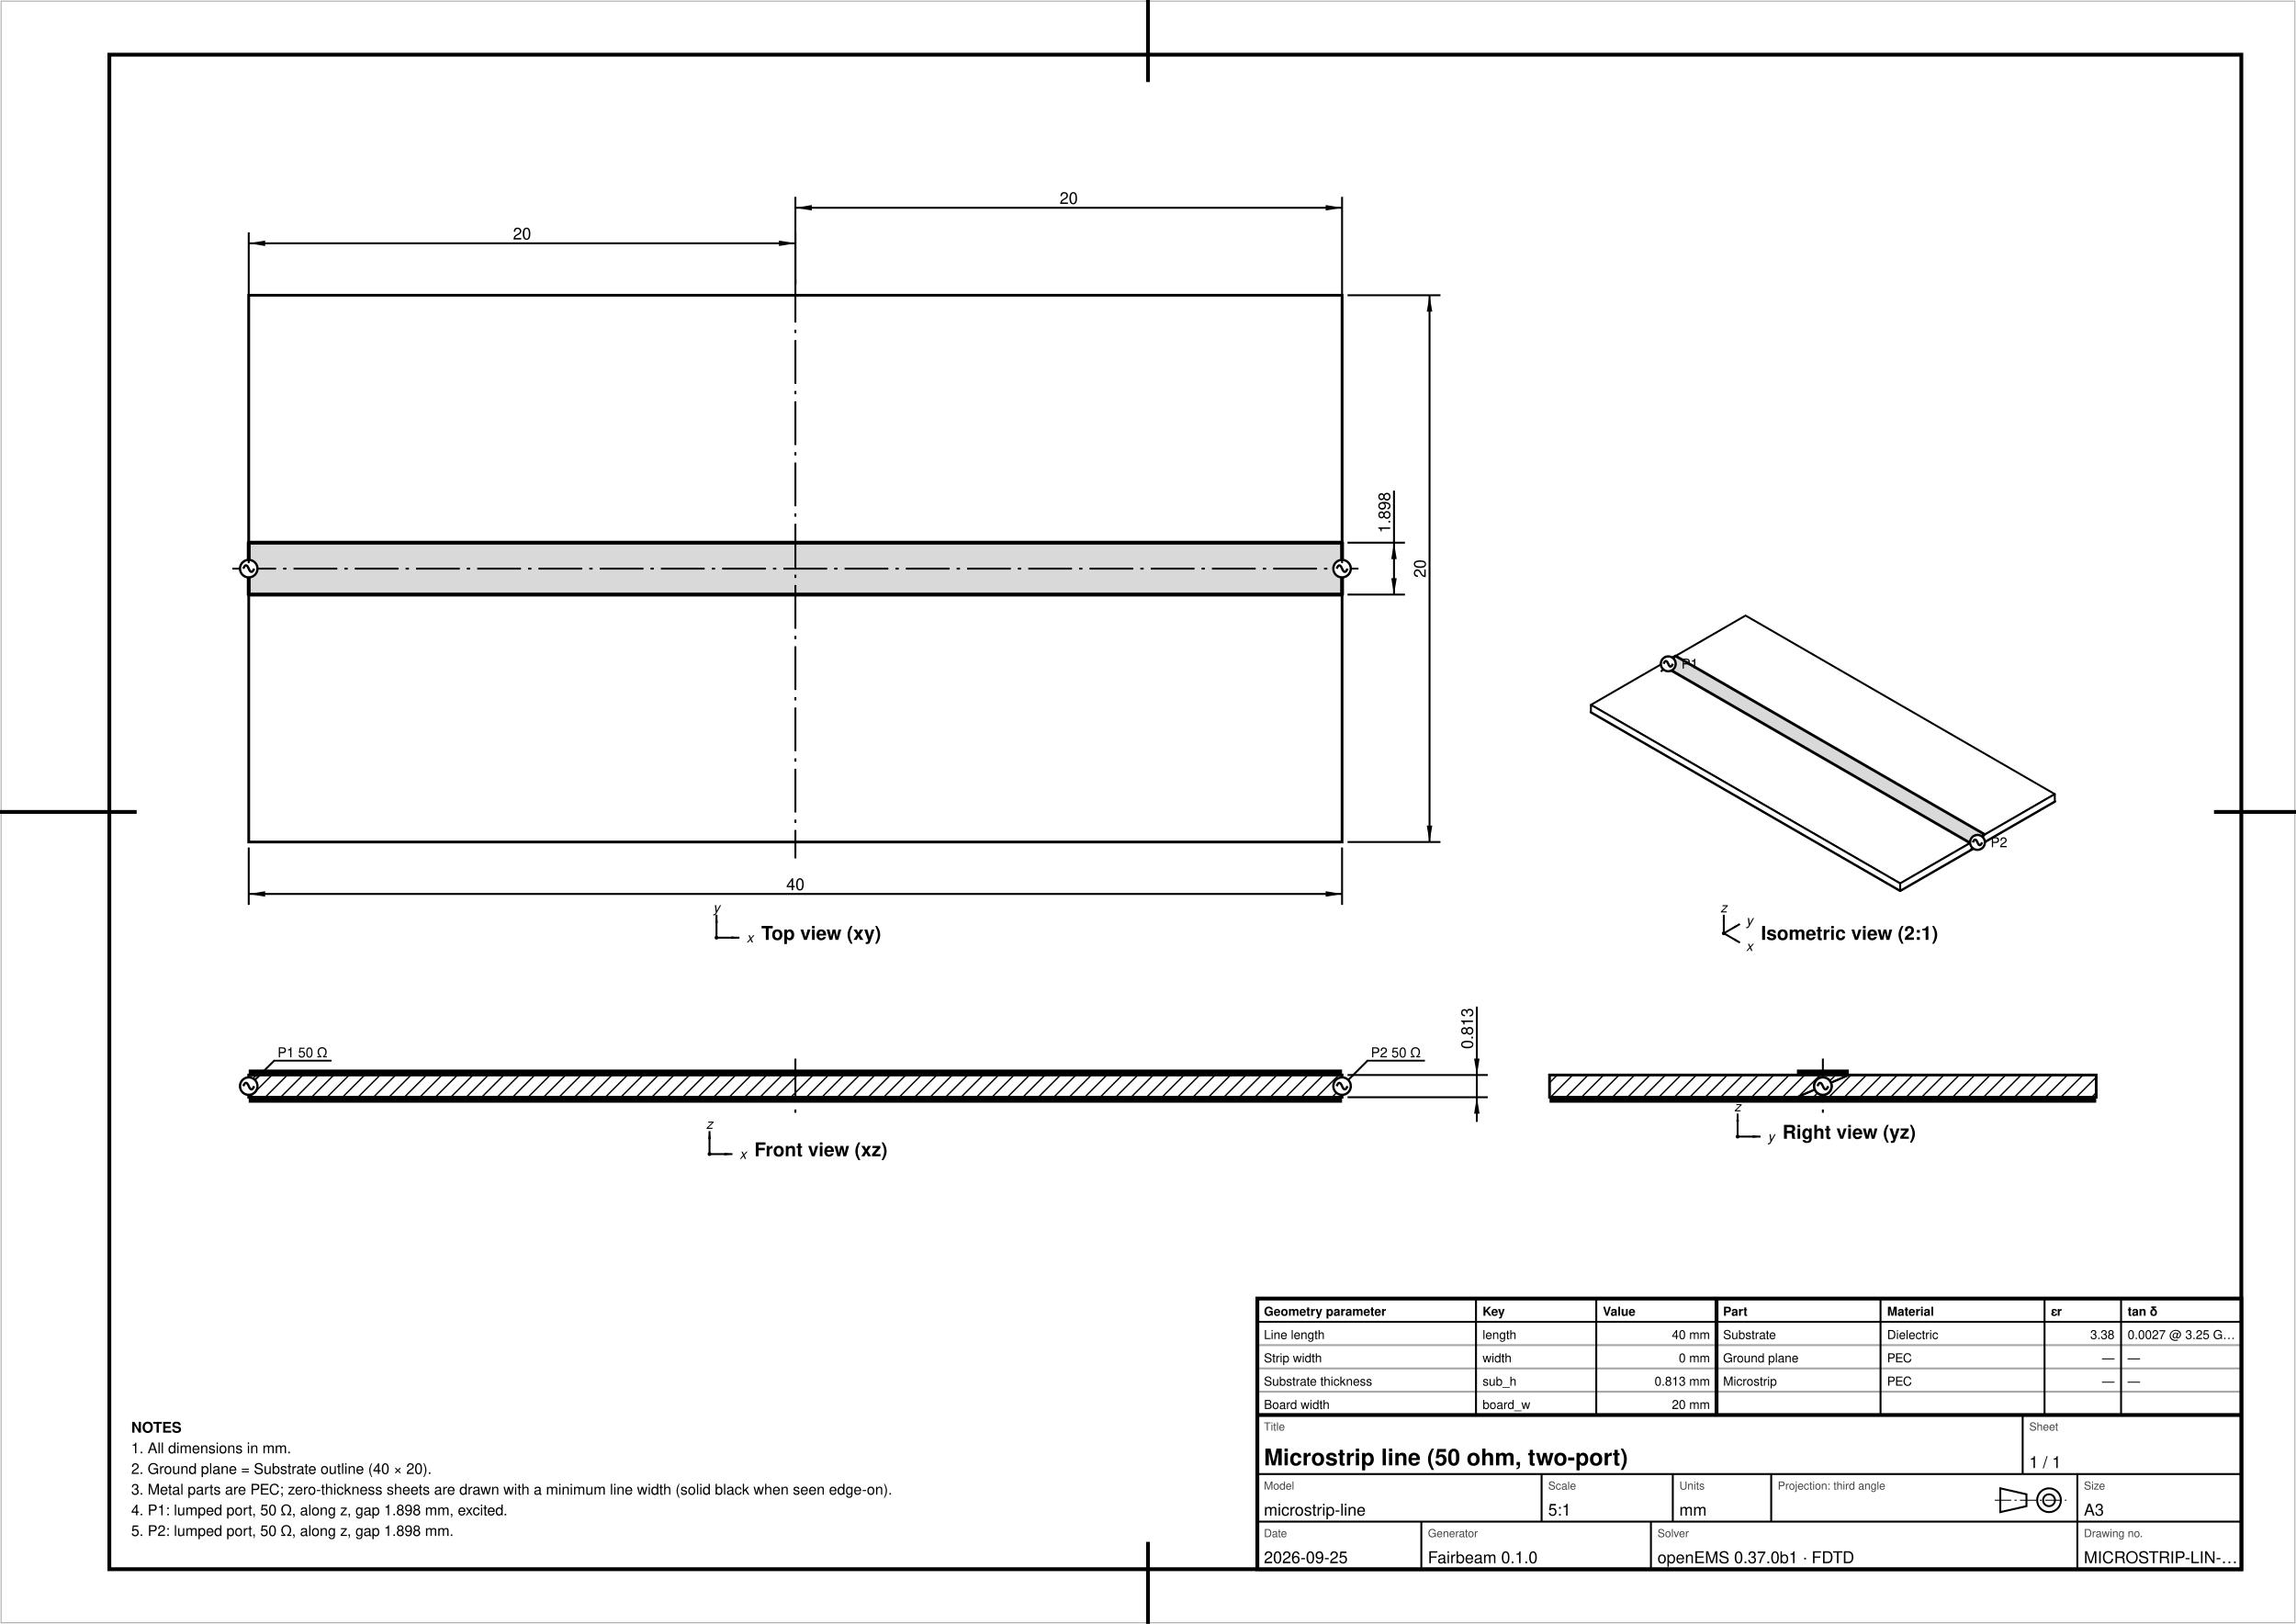
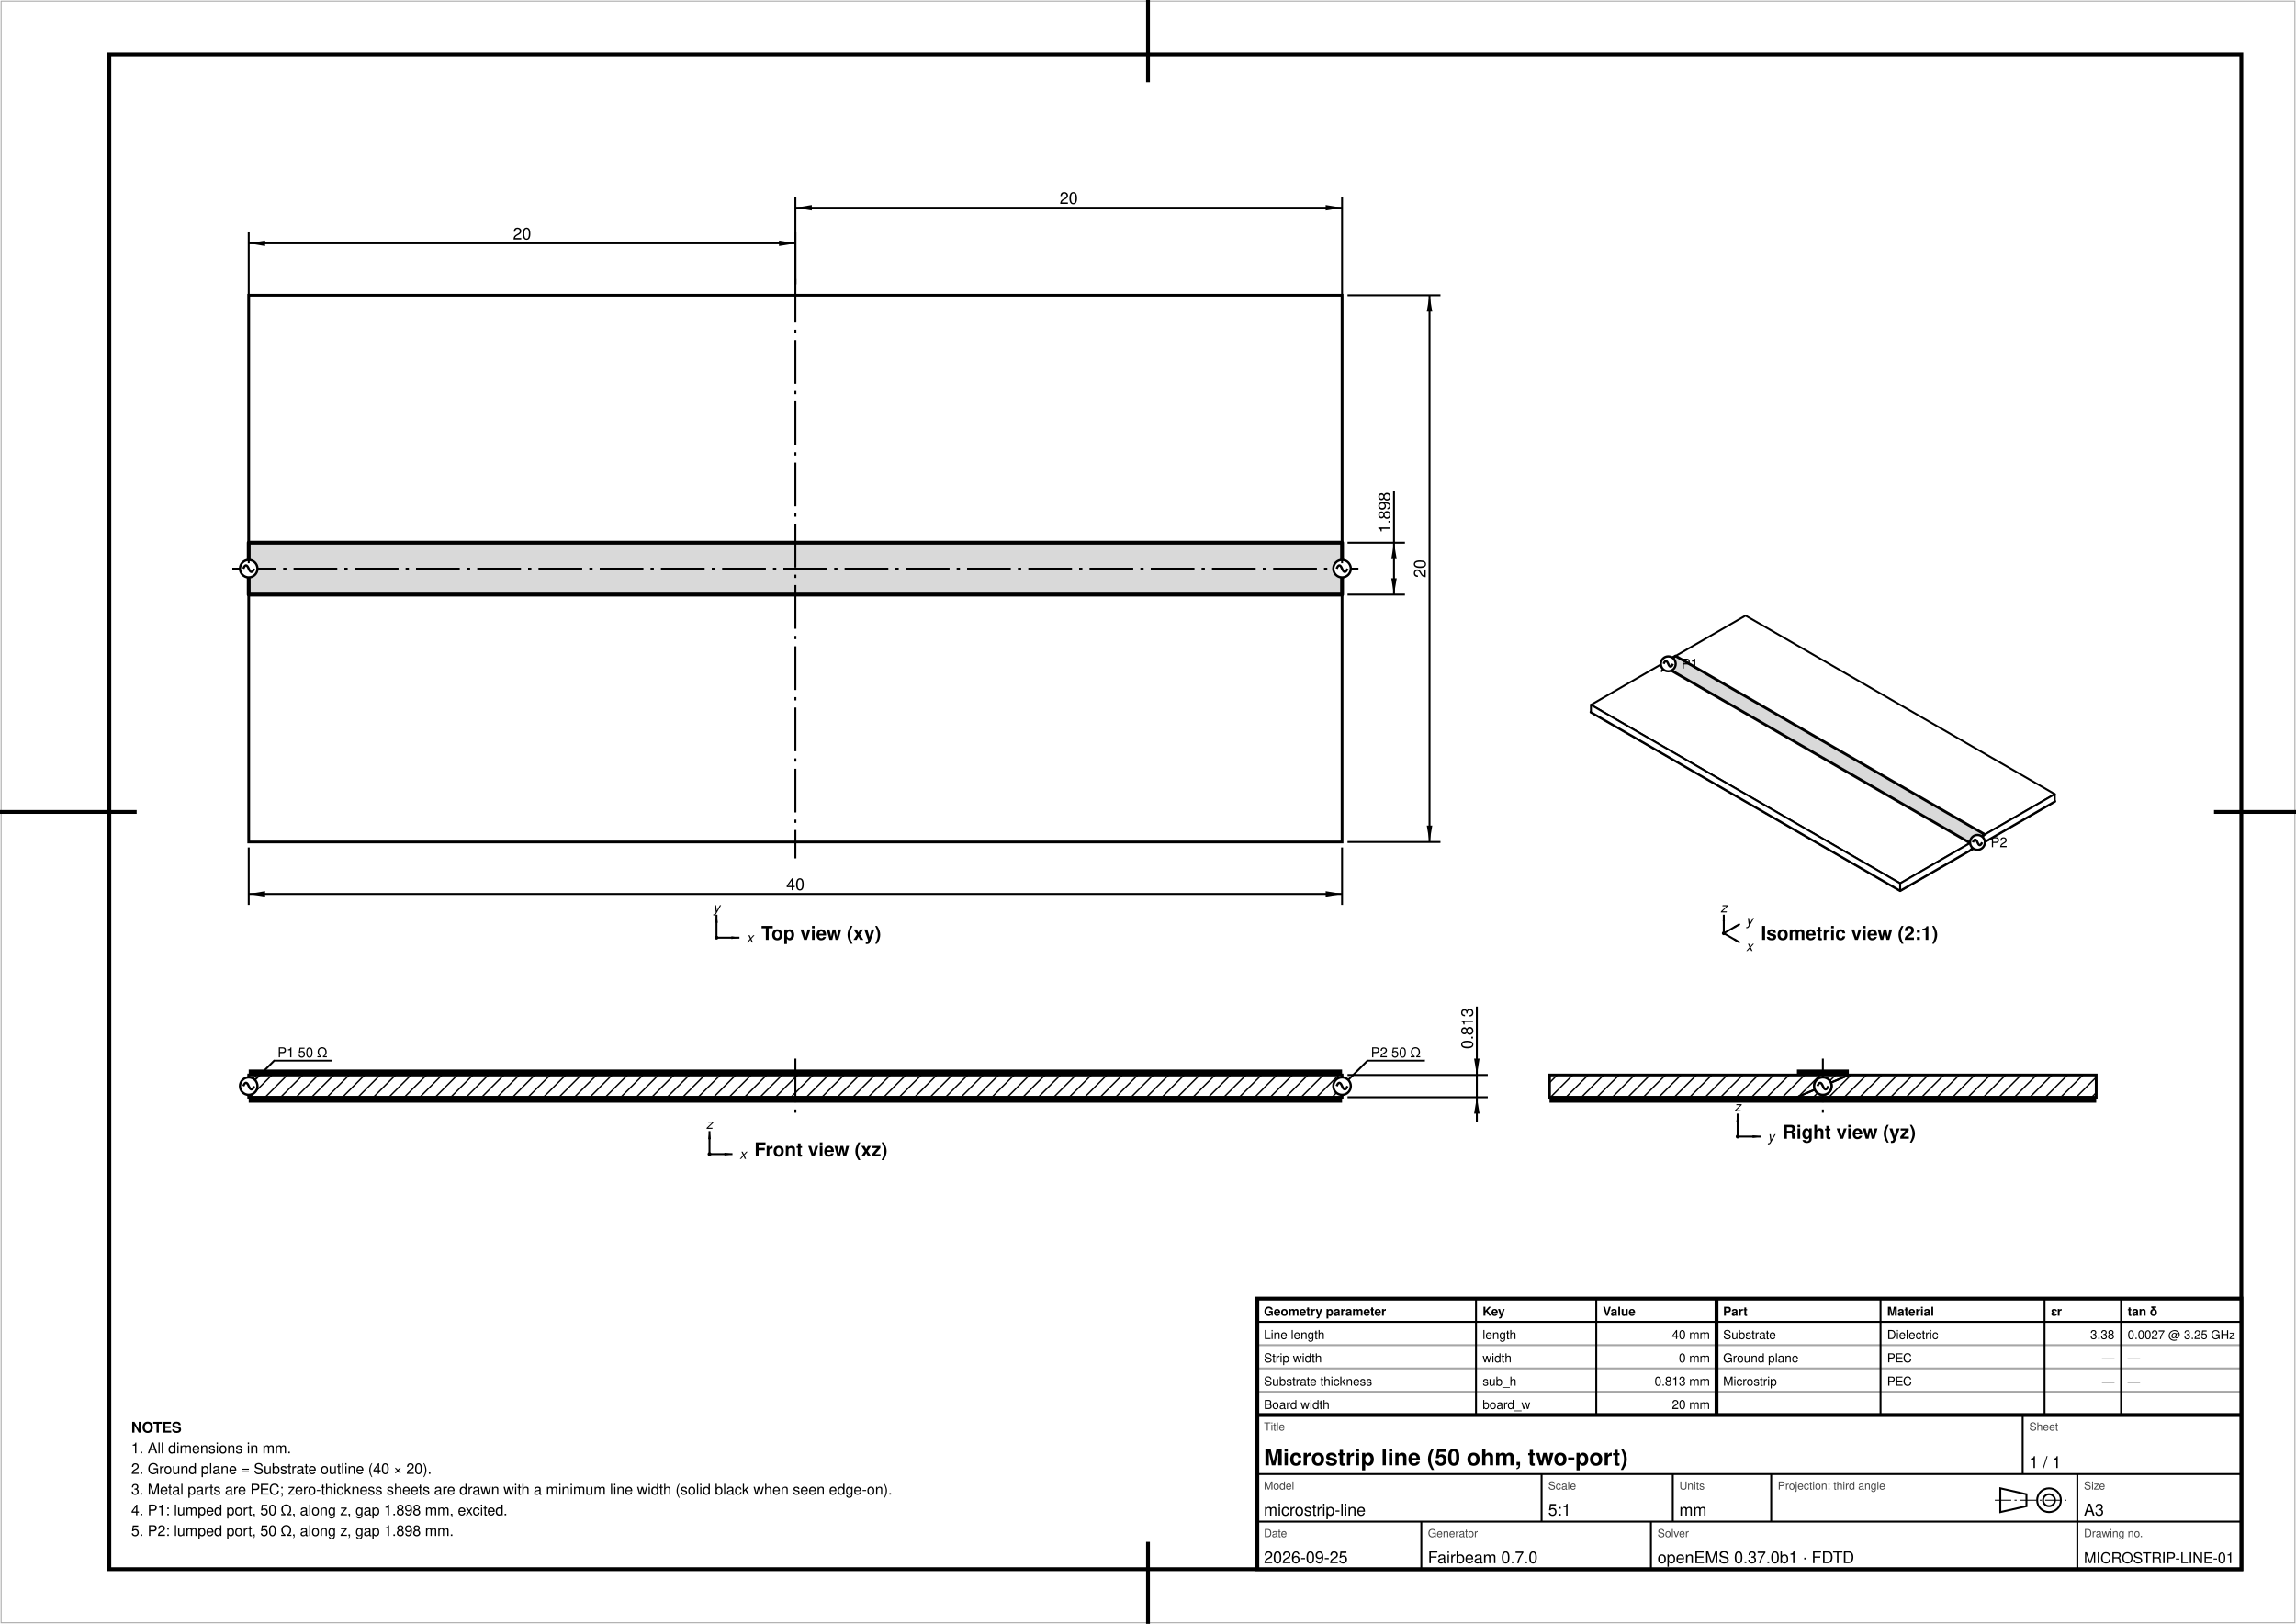
<svg xmlns="http://www.w3.org/2000/svg" version="1.1" width="420mm" height="297mm" viewBox="0 0 420 297" font-family="'IBM Plex Sans', Helvetica, Arial, sans-serif">
  <rect x="0" y="0" width="420" height="297" fill="#fff" stroke="none" />
  <g class="frame">
    <rect x="20" y="10" width="390" height="277" fill="none" stroke="#000" stroke-width="0.7" />
    <g stroke="#000" stroke-width="0.7">
      <line x1="210" y1="0" x2="210" y2="15" />
      <line x1="210" y1="282" x2="210" y2="297" />
      <line x1="0" y1="148.5" x2="25" y2="148.5" />
      <line x1="405" y1="148.5" x2="420" y2="148.5" />
    </g>
    <rect x="0.2" y="0.2" width="419.6" height="296.6" fill="none" stroke="#000" stroke-width="0.175" stroke-opacity="0.35" />
  </g>
  <g transform="translate(44.5 53)">
    <g class="view view-top">
      <g>
        <polygon points="1,101 201,101 201,1 1,1" fill="#fff" stroke="none" />
      </g>
      <g fill="none" stroke="#000" stroke-width="0.5">
        <polygon points="1,101 201,101 201,1 1,1" />
      </g>
      <g stroke-linejoin="round">
        <polygon points="1,55.745 201,55.745 201,46.255 1,46.255" fill="#d9d9d9" stroke="#000" stroke-width="0.7" />
      </g>
      <g stroke="#000" stroke-width="0.35" stroke-dasharray="8 1.3 0.6 1.3">
        <line x1="101" y1="-2" x2="101" y2="104" />
        <line x1="-2" y1="51" x2="204" y2="51" />
      </g>
      <g class="ports">
        <line x1="1" y1="55.745" x2="1" y2="46.255" stroke="#000" stroke-width="0.35" />
        <g>
          <circle cx="1" cy="51" r="1.6" fill="#fff" stroke="#000" stroke-width="0.42" />
          <path d="M0.008 51Q0.504 49.8 1 51T1.992 51" fill="none" stroke="#000" stroke-width="0.42" />
        </g>
        <line x1="201" y1="55.745" x2="201" y2="46.255" stroke="#000" stroke-width="0.35" />
        <g>
          <circle cx="201" cy="51" r="1.6" fill="#fff" stroke="#000" stroke-width="0.42" />
          <path d="M200.008 51Q200.504 49.8 201 51T201.992 51" fill="none" stroke="#000" stroke-width="0.42" />
        </g>
      </g>
      <g class="dimensions">
        <g stroke="#000" stroke-width="0.35" fill="none">
          <line x1="1" y1="50" x2="1" y2="-10.5" />
          <line x1="101" y1="-1" x2="101" y2="-10.5" />
          <line x1="1" y1="-8.5" x2="101" y2="-8.5" />
          <line x1="101" y1="-1" x2="101" y2="-17" />
          <line x1="201" y1="50" x2="201" y2="-17" />
          <line x1="101" y1="-15" x2="201" y2="-15" />
          <line x1="1" y1="102" x2="1" y2="112.5" />
          <line x1="201" y1="102" x2="201" y2="112.5" />
          <line x1="1" y1="110.5" x2="201" y2="110.5" />
          <line x1="202" y1="46.255" x2="212.5" y2="46.255" />
          <line x1="202" y1="55.745" x2="212.5" y2="55.745" />
          <line x1="210.5" y1="36.739" x2="210.5" y2="55.745" />
          <line x1="202" y1="1" x2="219" y2="1" />
          <line x1="202" y1="101" x2="219" y2="101" />
          <line x1="217" y1="1" x2="217" y2="101" />
        </g>
        <g>
          <polygon points="1,-8.5 4,-9 4,-8" fill="#000" stroke="none" />
          <polygon points="101,-8.5 98,-8 98,-9" fill="#000" stroke="none" />
          <polygon points="101,-15 104,-15.5 104,-14.5" fill="#000" stroke="none" />
          <polygon points="201,-15 198,-14.5 198,-15.5" fill="#000" stroke="none" />
          <polygon points="1,110.5 4,110 4,111" fill="#000" stroke="none" />
          <polygon points="201,110.5 198,111 198,110" fill="#000" stroke="none" />
          <polygon points="210.5,46.255 211,49.255 210,49.255" fill="#000" stroke="none" />
          <polygon points="210.5,55.745 210,52.745 211,52.745" fill="#000" stroke="none" />
          <polygon points="217,1 217.5,4 216.5,4" fill="#000" stroke="none" />
          <polygon points="217,101 216.5,98 217.5,98" fill="#000" stroke="none" />
        </g>
        <g fill="#000" font-size="3" stroke="none">
          <text x="51" y="-9.2" text-anchor="middle">20</text>
          <text x="151" y="-15.7" text-anchor="middle">20</text>
          <text x="101" y="109.8" text-anchor="middle">40</text>
          <text x="209.8" y="40.747" text-anchor="middle" transform="rotate(-90 209.8 40.747)">1.898</text>
          <text x="216.3" y="51" text-anchor="middle" transform="rotate(-90 216.3 51)">20</text>
        </g>
      </g>
      <g class="triad">
        <circle cx="86.566" cy="118.5" r="0.35" fill="#000" stroke="none" />
        <line x1="86.566" y1="118.5" x2="90.766" y2="118.5" stroke="#000" stroke-width="0.35" />
        <polygon points="90.766,118.5 89.296,118.745 89.296,118.255" fill="#000" stroke="none" />
        <text x="92.066" y="119.375" font-size="2.5" text-anchor="start" font-style="italic">x</text>
        <line x1="86.566" y1="118.5" x2="86.566" y2="114.3" stroke="#000" stroke-width="0.35" />
        <polygon points="86.566,114.3 86.811,115.77 86.321,115.77" fill="#000" stroke="none" />
        <text x="86.566" y="113.875" font-size="2.5" text-anchor="middle" font-style="italic">y</text>
      </g>
      <text x="94.766" y="118.9" font-size="3.5" font-weight="600">Top view (xy)</text>
    </g>
  </g>
  <g transform="translate(290.025 111.583)">
    <g class="view view-iso">
      <polygon points="1,18.658 57.569,51.317 85.853,34.987 29.284,2.328" fill="#d9d9d9" stroke="#000" stroke-width="0.5" stroke-linejoin="round" />
      <polygon points="1,17.33 57.569,49.99 85.853,33.66 29.284,1" fill="#fff" stroke="#000" stroke-width="0.35" stroke-linejoin="round" />
      <polygon points="13.8,9.94 70.369,42.6 73.053,41.05 16.484,8.39" fill="#d9d9d9" stroke="#000" stroke-width="0.5" stroke-linejoin="round" />
      <polygon points="1,18.658 57.569,51.317 57.569,49.99 1,17.33" fill="#fff" stroke="#000" stroke-width="0.35" stroke-linejoin="round" />
      <polygon points="57.569,51.317 85.853,34.987 85.853,33.66 57.569,49.99" fill="#fff" stroke="#000" stroke-width="0.35" stroke-linejoin="round" />
      <line x1="13.8" y1="11.267" x2="16.484" y2="8.39" stroke="#000" stroke-width="0.35" />
      <g>
        <circle cx="15.142" cy="9.829" r="1.36" fill="#fff" stroke="#000" stroke-width="0.42" />
        <path d="M14.299 9.829Q14.721 8.809 15.142 9.829T15.985 9.829" fill="none" stroke="#000" stroke-width="0.42" />
      </g>
      <text x="17.542" y="10.704" font-size="2.5">P1</text>
      <line x1="70.369" y1="43.927" x2="73.053" y2="41.05" stroke="#000" stroke-width="0.35" />
      <g>
        <circle cx="71.711" cy="42.489" r="1.36" fill="#fff" stroke="#000" stroke-width="0.42" />
        <path d="M70.867 42.489Q71.289 41.469 71.711 42.489T72.554 42.489" fill="none" stroke="#000" stroke-width="0.42" />
      </g>
      <text x="74.111" y="43.364" font-size="2.5">P2</text>
      <g class="triad">
        <circle cx="25.302" cy="59.117" r="0.35" fill="#000" stroke="none" />
        <line x1="25.302" y1="59.117" x2="28.247" y2="60.817" stroke="#000" stroke-width="0.35" />
        <polygon points="28.247,60.817 27.117,60.394 27.315,60.051" fill="#000" stroke="none" />
        <text x="29.373" y="62.342" font-size="2.5" text-anchor="start" font-style="italic">x</text>
        <line x1="25.302" y1="59.117" x2="28.247" y2="57.417" stroke="#000" stroke-width="0.35" />
        <polygon points="28.247,57.417 27.315,58.184 27.117,57.841" fill="#000" stroke="none" />
        <text x="29.373" y="57.642" font-size="2.5" text-anchor="start" font-style="italic">y</text>
        <line x1="25.302" y1="59.117" x2="25.302" y2="55.717" stroke="#000" stroke-width="0.35" />
        <polygon points="25.302,55.717 25.501,56.907 25.104,56.907" fill="#000" stroke="none" />
        <text x="25.302" y="55.292" font-size="2.5" text-anchor="middle" font-style="italic">z</text>
      </g>
      <text x="32.102" y="60.317" font-size="3.5" font-weight="600">Isometric view (2:1)</text>
    </g>
  </g>
  <g transform="translate(44.5 195.616)">
    <g class="view view-front">
      <g>
        <polygon points="1,5.065 201,5.065 201,1 1,1" fill="#fff" stroke="none" />
      </g>
      <path d="M1 2.414L2.414 1M1.178 5.065L5.243 1M4.006 5.065L8.071 1M6.834 5.065L10.899 1M9.663 5.065L13.728 1M12.491 5.065L16.556 1M15.32 5.065L19.385 1M18.148 5.065L22.213 1M20.977 5.065L25.042 1M23.805 5.065L27.87 1M26.633 5.065L30.698 1M29.462 5.065L33.527 1M32.29 5.065L36.355 1M35.119 5.065L39.184 1M37.947 5.065L42.012 1M40.776 5.065L44.841 1M43.604 5.065L47.669 1M46.432 5.065L50.497 1M49.261 5.065L53.326 1M52.089 5.065L56.154 1M54.918 5.065L58.983 1M57.746 5.065L61.811 1M60.575 5.065L64.64 1M63.403 5.065L67.468 1M66.231 5.065L70.296 1M69.06 5.065L73.125 1M71.888 5.065L75.953 1M74.717 5.065L78.782 1M77.545 5.065L81.61 1M80.374 5.065L84.439 1M83.202 5.065L87.267 1M86.03 5.065L90.095 1M88.859 5.065L92.924 1M91.687 5.065L95.752 1M94.516 5.065L98.581 1M97.344 5.065L101.409 1M100.173 5.065L104.238 1M103.001 5.065L107.066 1M105.829 5.065L109.894 1M108.658 5.065L112.723 1M111.486 5.065L115.551 1M114.315 5.065L118.38 1M117.143 5.065L121.208 1M119.972 5.065L124.037 1M122.8 5.065L126.865 1M125.628 5.065L129.693 1M128.457 5.065L132.522 1M131.285 5.065L135.35 1M134.114 5.065L138.179 1M136.942 5.065L141.007 1M139.771 5.065L143.836 1M142.599 5.065L146.664 1M145.427 5.065L149.492 1M148.256 5.065L152.321 1M151.084 5.065L155.149 1M153.913 5.065L157.978 1M156.741 5.065L160.806 1M159.57 5.065L163.635 1M162.398 5.065L166.463 1M165.226 5.065L169.291 1M168.055 5.065L172.12 1M170.883 5.065L174.948 1M173.712 5.065L177.777 1M176.54 5.065L180.605 1M179.369 5.065L183.434 1M182.197 5.065L186.262 1M185.025 5.065L189.09 1M187.854 5.065L191.919 1M190.682 5.065L194.747 1M193.511 5.065L197.576 1M196.339 5.065L200.404 1M199.168 5.065L201 3.233" fill="none" stroke="#000" stroke-width="0.25" />
      <g fill="none" stroke="#000" stroke-width="0.5">
        <polygon points="1,5.065 201,5.065 201,1 1,1" />
      </g>
      <g stroke-linejoin="round">
        <rect x="1" y="0" width="200" height="1" fill="#000" stroke="none" />
        <rect x="1" y="5.065" width="200" height="1" fill="#000" stroke="none" />
      </g>
      <g stroke="#000" stroke-width="0.35" stroke-dasharray="8 1.3 0.6 1.3">
        <line x1="101" y1="-2" x2="101" y2="8.065" />
      </g>
      <g class="ports">
        <line x1="1" y1="5.065" x2="1" y2="1" stroke="#000" stroke-width="0.35" />
        <g>
          <circle cx="1" cy="3.032" r="1.6" fill="#fff" stroke="#000" stroke-width="0.42" />
          <path d="M0.008 3.032Q0.504 1.832 1 3.032T1.992 3.032" fill="none" stroke="#000" stroke-width="0.42" />
        </g>
        <line x1="201" y1="5.065" x2="201" y2="1" stroke="#000" stroke-width="0.35" />
        <g>
          <circle cx="201" cy="3.032" r="1.6" fill="#fff" stroke="#000" stroke-width="0.42" />
          <path d="M200.008 3.032Q200.504 1.832 201 3.032T201.992 3.032" fill="none" stroke="#000" stroke-width="0.42" />
        </g>
        <g>
          <polyline points="2.131,1.901 5.667,-1.634 16.152,-1.634" fill="none" stroke="#000" stroke-width="0.35" />
          <rect x="5.667" y="-4.009" width="10.485" height="2.175" fill="#fff" stroke="none" fill-opacity="0.85" />
          <text x="6.267" y="-2.234" font-size="2.5" text-anchor="start">P1 50 Ω</text>
        </g>
        <g>
          <polyline points="202.131,1.901 205.667,-1.634 216.152,-1.634" fill="none" stroke="#000" stroke-width="0.35" />
          <rect x="205.667" y="-4.009" width="10.485" height="2.175" fill="#fff" stroke="none" fill-opacity="0.85" />
          <text x="206.267" y="-2.234" font-size="2.5" text-anchor="start">P2 50 Ω</text>
        </g>
      </g>
      <g class="dimensions">
        <g stroke="#000" stroke-width="0.35" fill="none">
          <line x1="202" y1="1" x2="227.652" y2="1" />
          <line x1="202" y1="5.065" x2="227.652" y2="5.065" />
          <line x1="225.652" y1="-11.516" x2="225.652" y2="9.565" />
        </g>
        <g>
          <polygon points="225.652,1 225.152,-2 226.152,-2" fill="#000" stroke="none" />
          <polygon points="225.652,5.065 226.152,8.065 225.152,8.065" fill="#000" stroke="none" />
        </g>
        <g fill="#000" font-size="3" stroke="none">
          <text x="224.952" y="-7.508" text-anchor="middle" transform="rotate(-90 224.952 -7.508)">0.813</text>
        </g>
      </g>
      <g class="triad">
        <circle cx="85.288" cy="15.465" r="0.35" fill="#000" stroke="none" />
        <line x1="85.288" y1="15.465" x2="89.488" y2="15.465" stroke="#000" stroke-width="0.35" />
        <polygon points="89.488,15.465 88.018,15.71 88.018,15.22" fill="#000" stroke="none" />
        <text x="90.788" y="16.34" font-size="2.5" text-anchor="start" font-style="italic">x</text>
        <line x1="85.288" y1="15.465" x2="85.288" y2="11.265" stroke="#000" stroke-width="0.35" />
        <polygon points="85.288,11.265 85.533,12.735 85.043,12.735" fill="#000" stroke="none" />
        <text x="85.288" y="10.84" font-size="2.5" text-anchor="middle" font-style="italic">z</text>
      </g>
      <text x="93.488" y="15.865" font-size="3.5" font-weight="600">Front view (xz)</text>
    </g>
  </g>
  <g transform="translate(282.452 195.616)">
    <g class="view view-side">
      <g>
        <polygon points="1,5.065 101,5.065 101,1 1,1" fill="#fff" stroke="none" />
      </g>
      <path d="M1 2.414L2.414 1M1.178 5.065L5.243 1M4.006 5.065L8.071 1M6.834 5.065L10.899 1M9.663 5.065L13.728 1M12.491 5.065L16.556 1M15.32 5.065L19.385 1M18.148 5.065L22.213 1M20.977 5.065L25.042 1M23.805 5.065L27.87 1M26.633 5.065L30.698 1M29.462 5.065L33.527 1M32.29 5.065L36.355 1M35.119 5.065L39.184 1M37.947 5.065L42.012 1M40.776 5.065L44.841 1M43.604 5.065L47.669 1M46.432 5.065L50.497 1M49.261 5.065L53.326 1M52.089 5.065L56.154 1M54.918 5.065L58.983 1M57.746 5.065L61.811 1M60.575 5.065L64.64 1M63.403 5.065L67.468 1M66.231 5.065L70.296 1M69.06 5.065L73.125 1M71.888 5.065L75.953 1M74.717 5.065L78.782 1M77.545 5.065L81.61 1M80.374 5.065L84.439 1M83.202 5.065L87.267 1M86.03 5.065L90.095 1M88.859 5.065L92.924 1M91.687 5.065L95.752 1M94.516 5.065L98.581 1M97.344 5.065L101 1.409M100.173 5.065L101 4.238" fill="none" stroke="#000" stroke-width="0.25" />
      <g fill="none" stroke="#000" stroke-width="0.5">
        <polygon points="1,5.065 101,5.065 101,1 1,1" />
      </g>
      <g stroke-linejoin="round">
        <rect x="1" y="5.065" width="100" height="1" fill="#000" stroke="none" />
        <rect x="46.255" y="0" width="9.49" height="1" fill="#000" stroke="none" />
      </g>
      <g stroke="#000" stroke-width="0.35" stroke-dasharray="8 1.3 0.6 1.3">
        <line x1="51" y1="-2" x2="51" y2="8.065" />
      </g>
      <g class="ports">
        <line x1="46.255" y1="5.065" x2="55.745" y2="1" stroke="#000" stroke-width="0.35" />
        <g>
          <circle cx="51" cy="3.032" r="1.6" fill="#fff" stroke="#000" stroke-width="0.42" />
          <path d="M50.008 3.032Q50.504 1.832 51 3.032T51.992 3.032" fill="none" stroke="#000" stroke-width="0.42" />
        </g>
        <line x1="46.255" y1="5.065" x2="55.745" y2="1" stroke="#000" stroke-width="0.35" />
        <g>
          <circle cx="51" cy="3.032" r="1.6" fill="#fff" stroke="#000" stroke-width="0.42" />
          <path d="M50.008 3.032Q50.504 1.832 51 3.032T51.992 3.032" fill="none" stroke="#000" stroke-width="0.42" />
        </g>
      </g>
      <g class="triad">
        <circle cx="35.407" cy="12.265" r="0.35" fill="#000" stroke="none" />
        <line x1="35.407" y1="12.265" x2="39.607" y2="12.265" stroke="#000" stroke-width="0.35" />
        <polygon points="39.607,12.265 38.137,12.51 38.137,12.02" fill="#000" stroke="none" />
        <text x="40.907" y="13.14" font-size="2.5" text-anchor="start" font-style="italic">y</text>
        <line x1="35.407" y1="12.265" x2="35.407" y2="8.065" stroke="#000" stroke-width="0.35" />
        <polygon points="35.407,8.065 35.652,9.535 35.162,9.535" fill="#000" stroke="none" />
        <text x="35.407" y="7.64" font-size="2.5" text-anchor="middle" font-style="italic">z</text>
      </g>
      <text x="43.607" y="12.665" font-size="3.5" font-weight="600">Right view (yz)</text>
    </g>
  </g>
  <g font-size="2.7" fill="#000" class="notes">
    <text x="24" y="262.02" font-weight="600">NOTES</text>
    <text x="24" y="265.8">1. All dimensions in mm.</text>
    <text x="24" y="269.58">2. Ground plane = Substrate outline (40 × 20).</text>
    <text x="24" y="273.36">3. Metal parts are PEC; zero-thickness sheets are drawn with a minimum line width (solid black when seen edge-on).</text>
    <text x="24" y="277.14">4. P1: lumped port, 50 Ω, along z, gap 1.898 mm, excited.</text>
    <text x="24" y="280.92">5. P2: lumped port, 50 Ω, along z, gap 1.898 mm.</text>
  </g>
  <g class="title-block">
    <rect x="230" y="237.5" width="180" height="49.5" fill="#fff" stroke="#000" stroke-width="0.7" />
    <line x1="314" y1="237.5" x2="314" y2="258.8" stroke="#000" stroke-width="0.7" />
    <line x1="230" y1="258.8" x2="410" y2="258.8" stroke="#000" stroke-width="0.7" />
    <line x1="370" y1="258.8" x2="370" y2="269.6" stroke="#000" stroke-width="0.35" />
    <line x1="230" y1="269.6" x2="410" y2="269.6" stroke="#000" stroke-width="0.35" />
    <line x1="282" y1="269.6" x2="282" y2="278.3" stroke="#000" stroke-width="0.35" />
    <line x1="306" y1="269.6" x2="306" y2="278.3" stroke="#000" stroke-width="0.35" />
    <line x1="324" y1="269.6" x2="324" y2="278.3" stroke="#000" stroke-width="0.35" />
    <g>
      <polygon points="365.908,272.21 370.693,273.298 370.693,275.473 365.908,276.56" fill="none" stroke="#000" stroke-width="0.35" />
      <circle cx="374.825" cy="274.385" r="2.175" fill="none" stroke="#000" stroke-width="0.35" />
      <circle cx="374.825" cy="274.385" r="1.088" fill="none" stroke="#000" stroke-width="0.35" />
      <line x1="364.908" y1="274.385" x2="378" y2="274.385" stroke="#000" stroke-width="0.175" stroke-dasharray="3 0.6 0.4 0.6" />
    </g>
    <line x1="380" y1="269.6" x2="380" y2="278.3" stroke="#000" stroke-width="0.35" />
    <line x1="230" y1="278.3" x2="410" y2="278.3" stroke="#000" stroke-width="0.35" />
    <line x1="260" y1="278.3" x2="260" y2="287" stroke="#000" stroke-width="0.35" />
    <line x1="302" y1="278.3" x2="302" y2="287" stroke="#000" stroke-width="0.35" />
    <line x1="380" y1="278.3" x2="380" y2="287" stroke="#000" stroke-width="0.35" />
    <g stroke="#000" stroke-width="0.35">
      <line x1="230" y1="241.76" x2="410" y2="241.76" stroke-opacity="1" />
      <line x1="230" y1="246.02" x2="410" y2="246.02" stroke-opacity="0.35" />
      <line x1="230" y1="250.28" x2="410" y2="250.28" stroke-opacity="0.35" />
      <line x1="230" y1="254.54" x2="410" y2="254.54" stroke-opacity="0.35" />
      <line x1="270" y1="237.5" x2="270" y2="258.8" />
      <line x1="292" y1="237.5" x2="292" y2="258.8" />
      <line x1="344" y1="237.5" x2="344" y2="258.8" />
      <line x1="374" y1="237.5" x2="374" y2="258.8" />
      <line x1="388" y1="237.5" x2="388" y2="258.8" />
    </g>
    <g fill="#000">
      <text x="231.2" y="240.652" font-weight="600" font-size="2.28">Geometry parameter</text>
      <text x="231.2" y="244.912" font-size="2.28">Line length</text>
      <text x="231.2" y="249.172" font-size="2.28">Strip width</text>
      <text x="231.2" y="253.432" font-size="2.28">Substrate thickness</text>
      <text x="231.2" y="257.692" font-size="2.28">Board width</text>
      <text x="271.2" y="240.652" font-weight="600" font-size="2.28">Key</text>
      <text x="271.2" y="244.912" font-size="2.28">length</text>
      <text x="271.2" y="249.172" font-size="2.28">width</text>
      <text x="271.2" y="253.432" font-size="2.28">sub_h</text>
      <text x="271.2" y="257.692" font-size="2.28">board_w</text>
      <text x="293.2" y="240.652" font-weight="600" font-size="2.28">Value</text>
      <text x="312.8" y="244.912" text-anchor="end" font-size="2.28">40 mm</text>
      <text x="312.8" y="249.172" text-anchor="end" font-size="2.28">0 mm</text>
      <text x="312.8" y="253.432" text-anchor="end" font-size="2.28">0.813 mm</text>
      <text x="312.8" y="257.692" text-anchor="end" font-size="2.28">20 mm</text>
      <text x="315.2" y="240.652" font-weight="600" font-size="2.28">Part</text>
      <text x="315.2" y="244.912" font-size="2.28">Substrate</text>
      <text x="315.2" y="249.172" font-size="2.28">Ground plane</text>
      <text x="315.2" y="253.432" font-size="2.28">Microstrip</text>
      <text x="345.2" y="240.652" font-weight="600" font-size="2.28">Material</text>
      <text x="345.2" y="244.912" font-size="2.28">Dielectric</text>
      <text x="345.2" y="249.172" font-size="2.28">PEC</text>
      <text x="345.2" y="253.432" font-size="2.28">PEC</text>
      <text x="375.2" y="240.652" font-weight="600" font-size="2.28">εr</text>
      <text x="386.8" y="244.912" text-anchor="end" font-size="2.28">3.38</text>
      <text x="386.8" y="249.172" text-anchor="end" font-size="2.28">—</text>
      <text x="386.8" y="253.432" text-anchor="end" font-size="2.28">—</text>
      <text x="389.2" y="240.652" font-weight="600" font-size="2.28">tan δ</text>
-       <text x="389.2" y="244.912" font-size="2.28">0.0027 @ 3.25 G…</text>
+       <text x="389.2" y="244.912" font-size="2.225">0.0027 @ 3.25 GHz</text>
      <text x="389.2" y="249.172" font-size="2.28">—</text>
      <text x="389.2" y="253.432" font-size="2.28">—</text>
      <text x="231.2" y="261.64" font-size="2.04" fill="#444">Title</text>
      <text x="231.2" y="268" font-size="4.2" font-weight="600">Microstrip line (50 ohm, two-port)</text>
      <text x="371.2" y="261.64" font-size="2.04" fill="#444">Sheet</text>
      <text x="371.2" y="268.5" font-size="3">1 / 1</text>
      <text x="231.2" y="272.44" font-size="2.04" fill="#444">Model</text>
      <text x="231.2" y="277.2" font-size="3">microstrip-line</text>
      <text x="283.2" y="272.44" font-size="2.04" fill="#444">Scale</text>
      <text x="283.2" y="277.2" font-size="3">5:1</text>
      <text x="307.2" y="272.44" font-size="2.04" fill="#444">Units</text>
      <text x="307.2" y="277.2" font-size="3">mm</text>
      <text x="325.2" y="272.44" font-size="2.04" fill="#444">Projection: third angle</text>
      <text x="381.2" y="272.44" font-size="2.04" fill="#444">Size</text>
      <text x="381.2" y="277.2" font-size="3">A3</text>
      <text x="231.2" y="281.14" font-size="2.04" fill="#444">Date</text>
      <text x="231.2" y="285.9" font-size="3">2026-09-25</text>
      <text x="261.2" y="281.14" font-size="2.04" fill="#444">Generator</text>
-       <text x="261.2" y="285.9" font-size="3">Fairbeam 0.1.0</text>
+       <text x="261.2" y="285.9" font-size="3">Fairbeam 0.7.0</text>
      <text x="303.2" y="281.14" font-size="2.04" fill="#444">Solver</text>
      <text x="303.2" y="285.9" font-size="3">openEMS 0.37.0b1 · FDTD</text>
      <text x="381.2" y="281.14" font-size="2.04" fill="#444">Drawing no.</text>
-       <text x="381.2" y="285.9" font-size="3">MICROSTRIP-LIN-…</text>
+       <text x="381.2" y="285.9" font-size="2.714">MICROSTRIP-LINE-01</text>
    </g>
  </g>
</svg>
